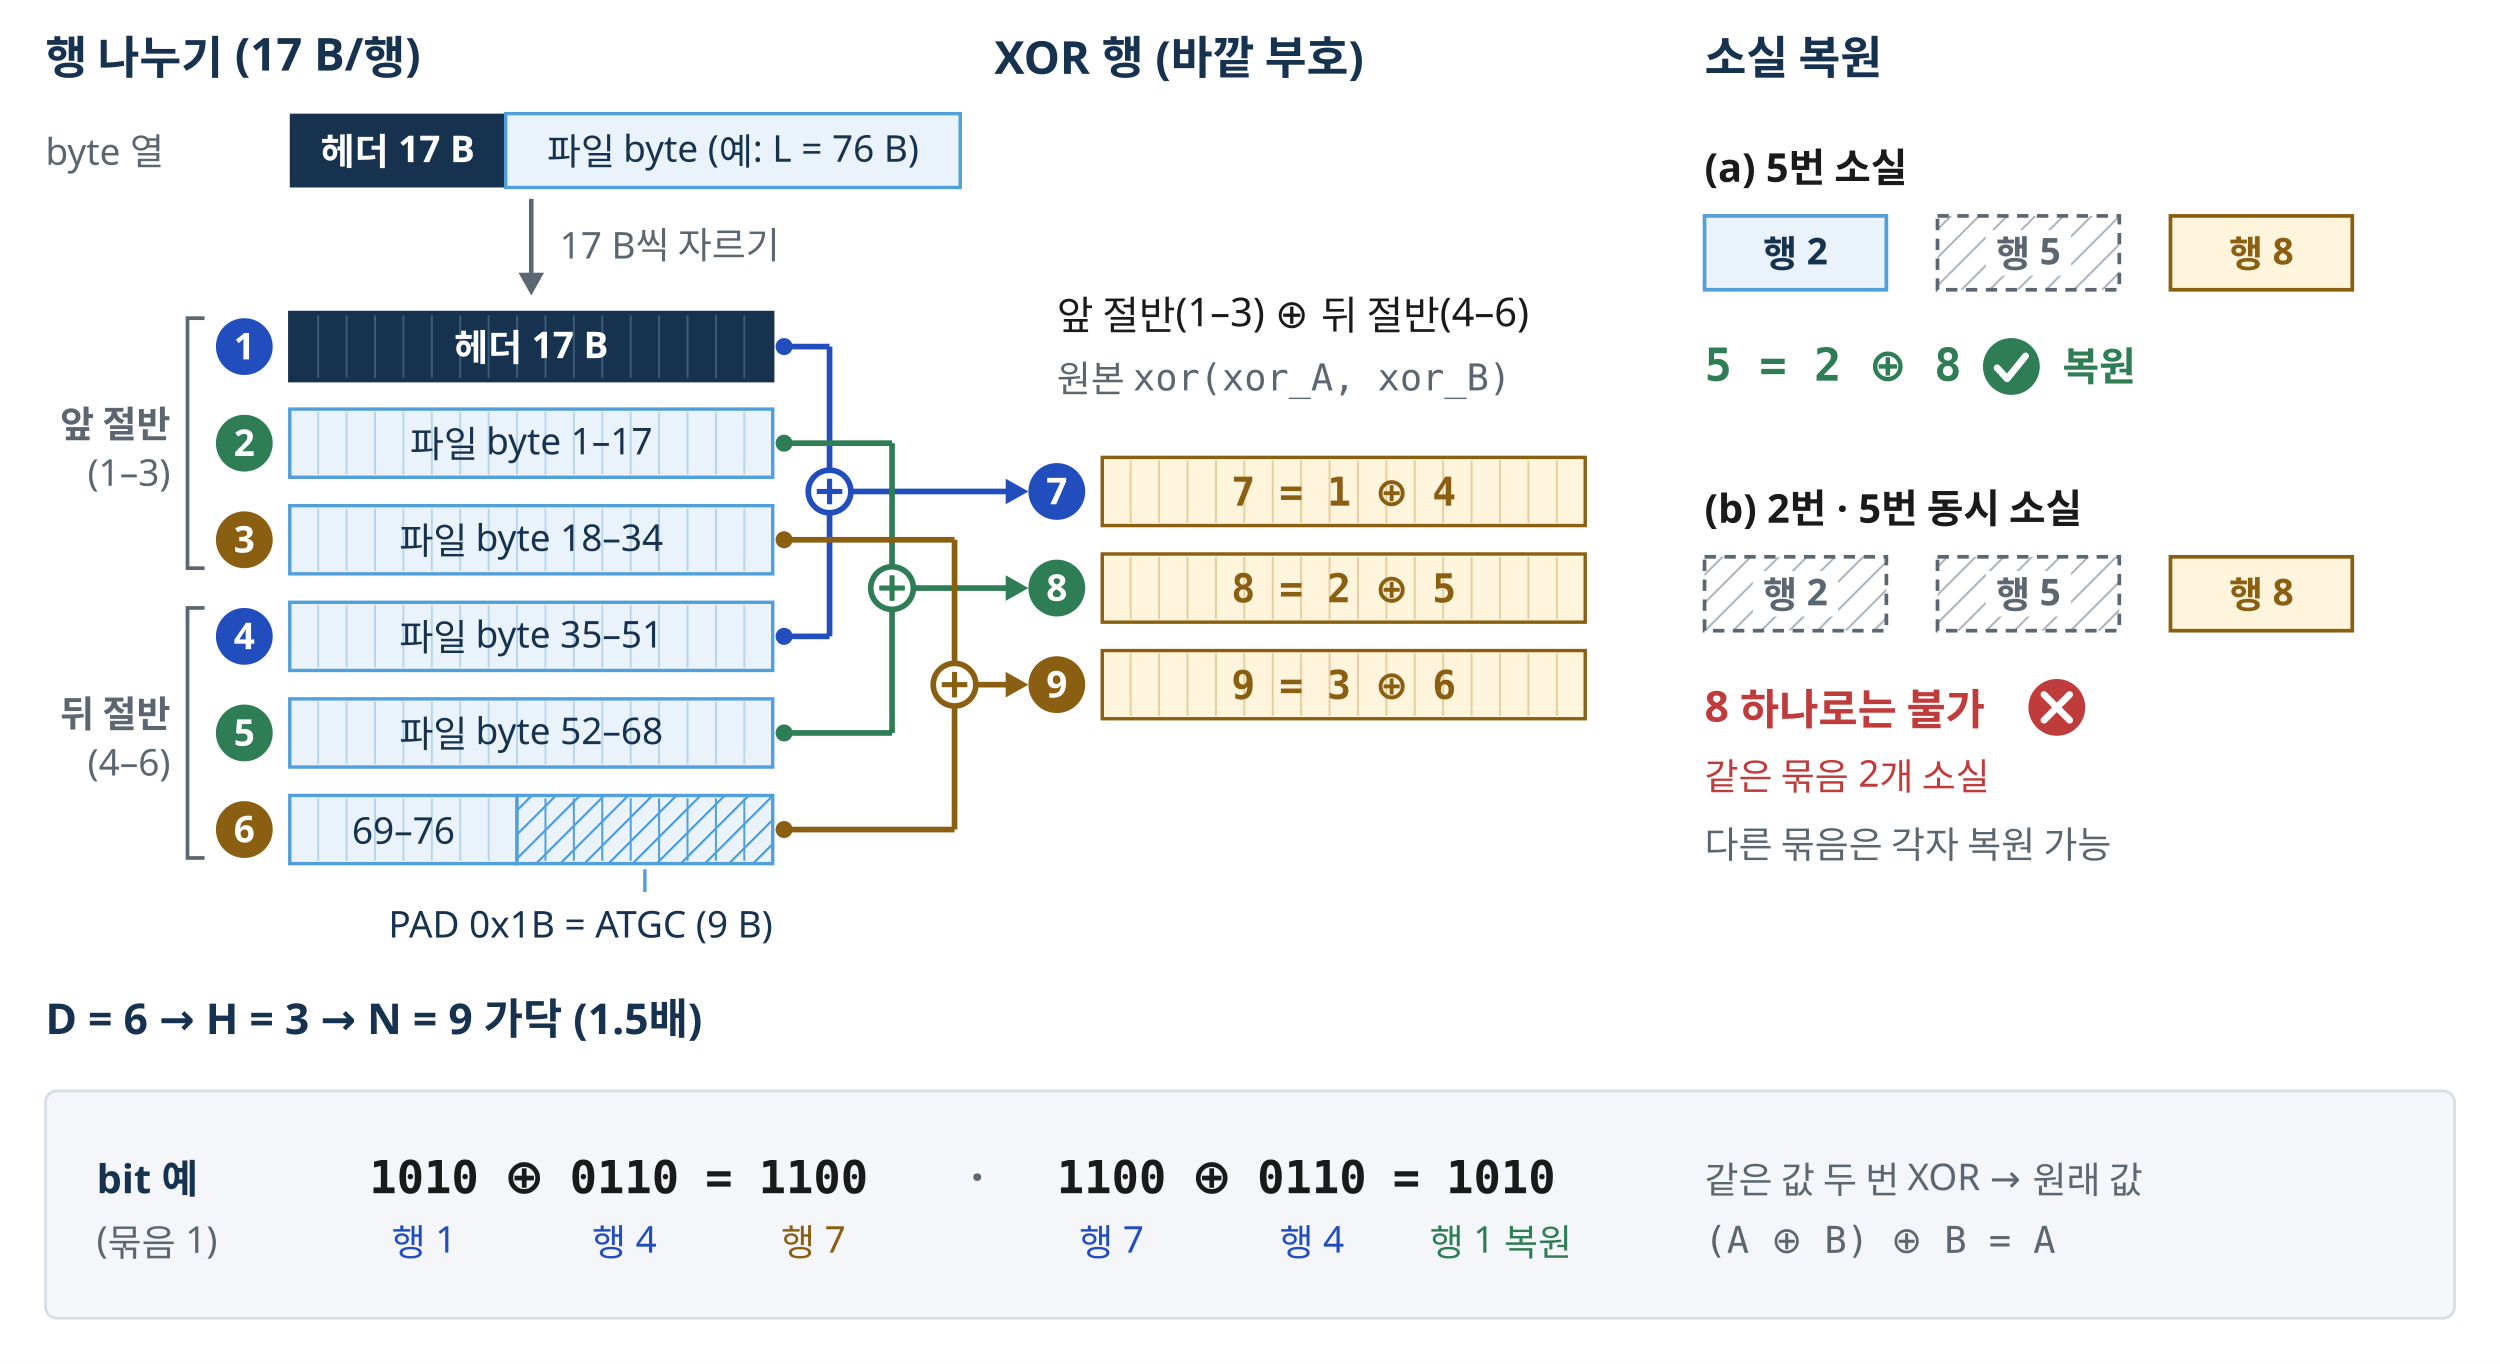
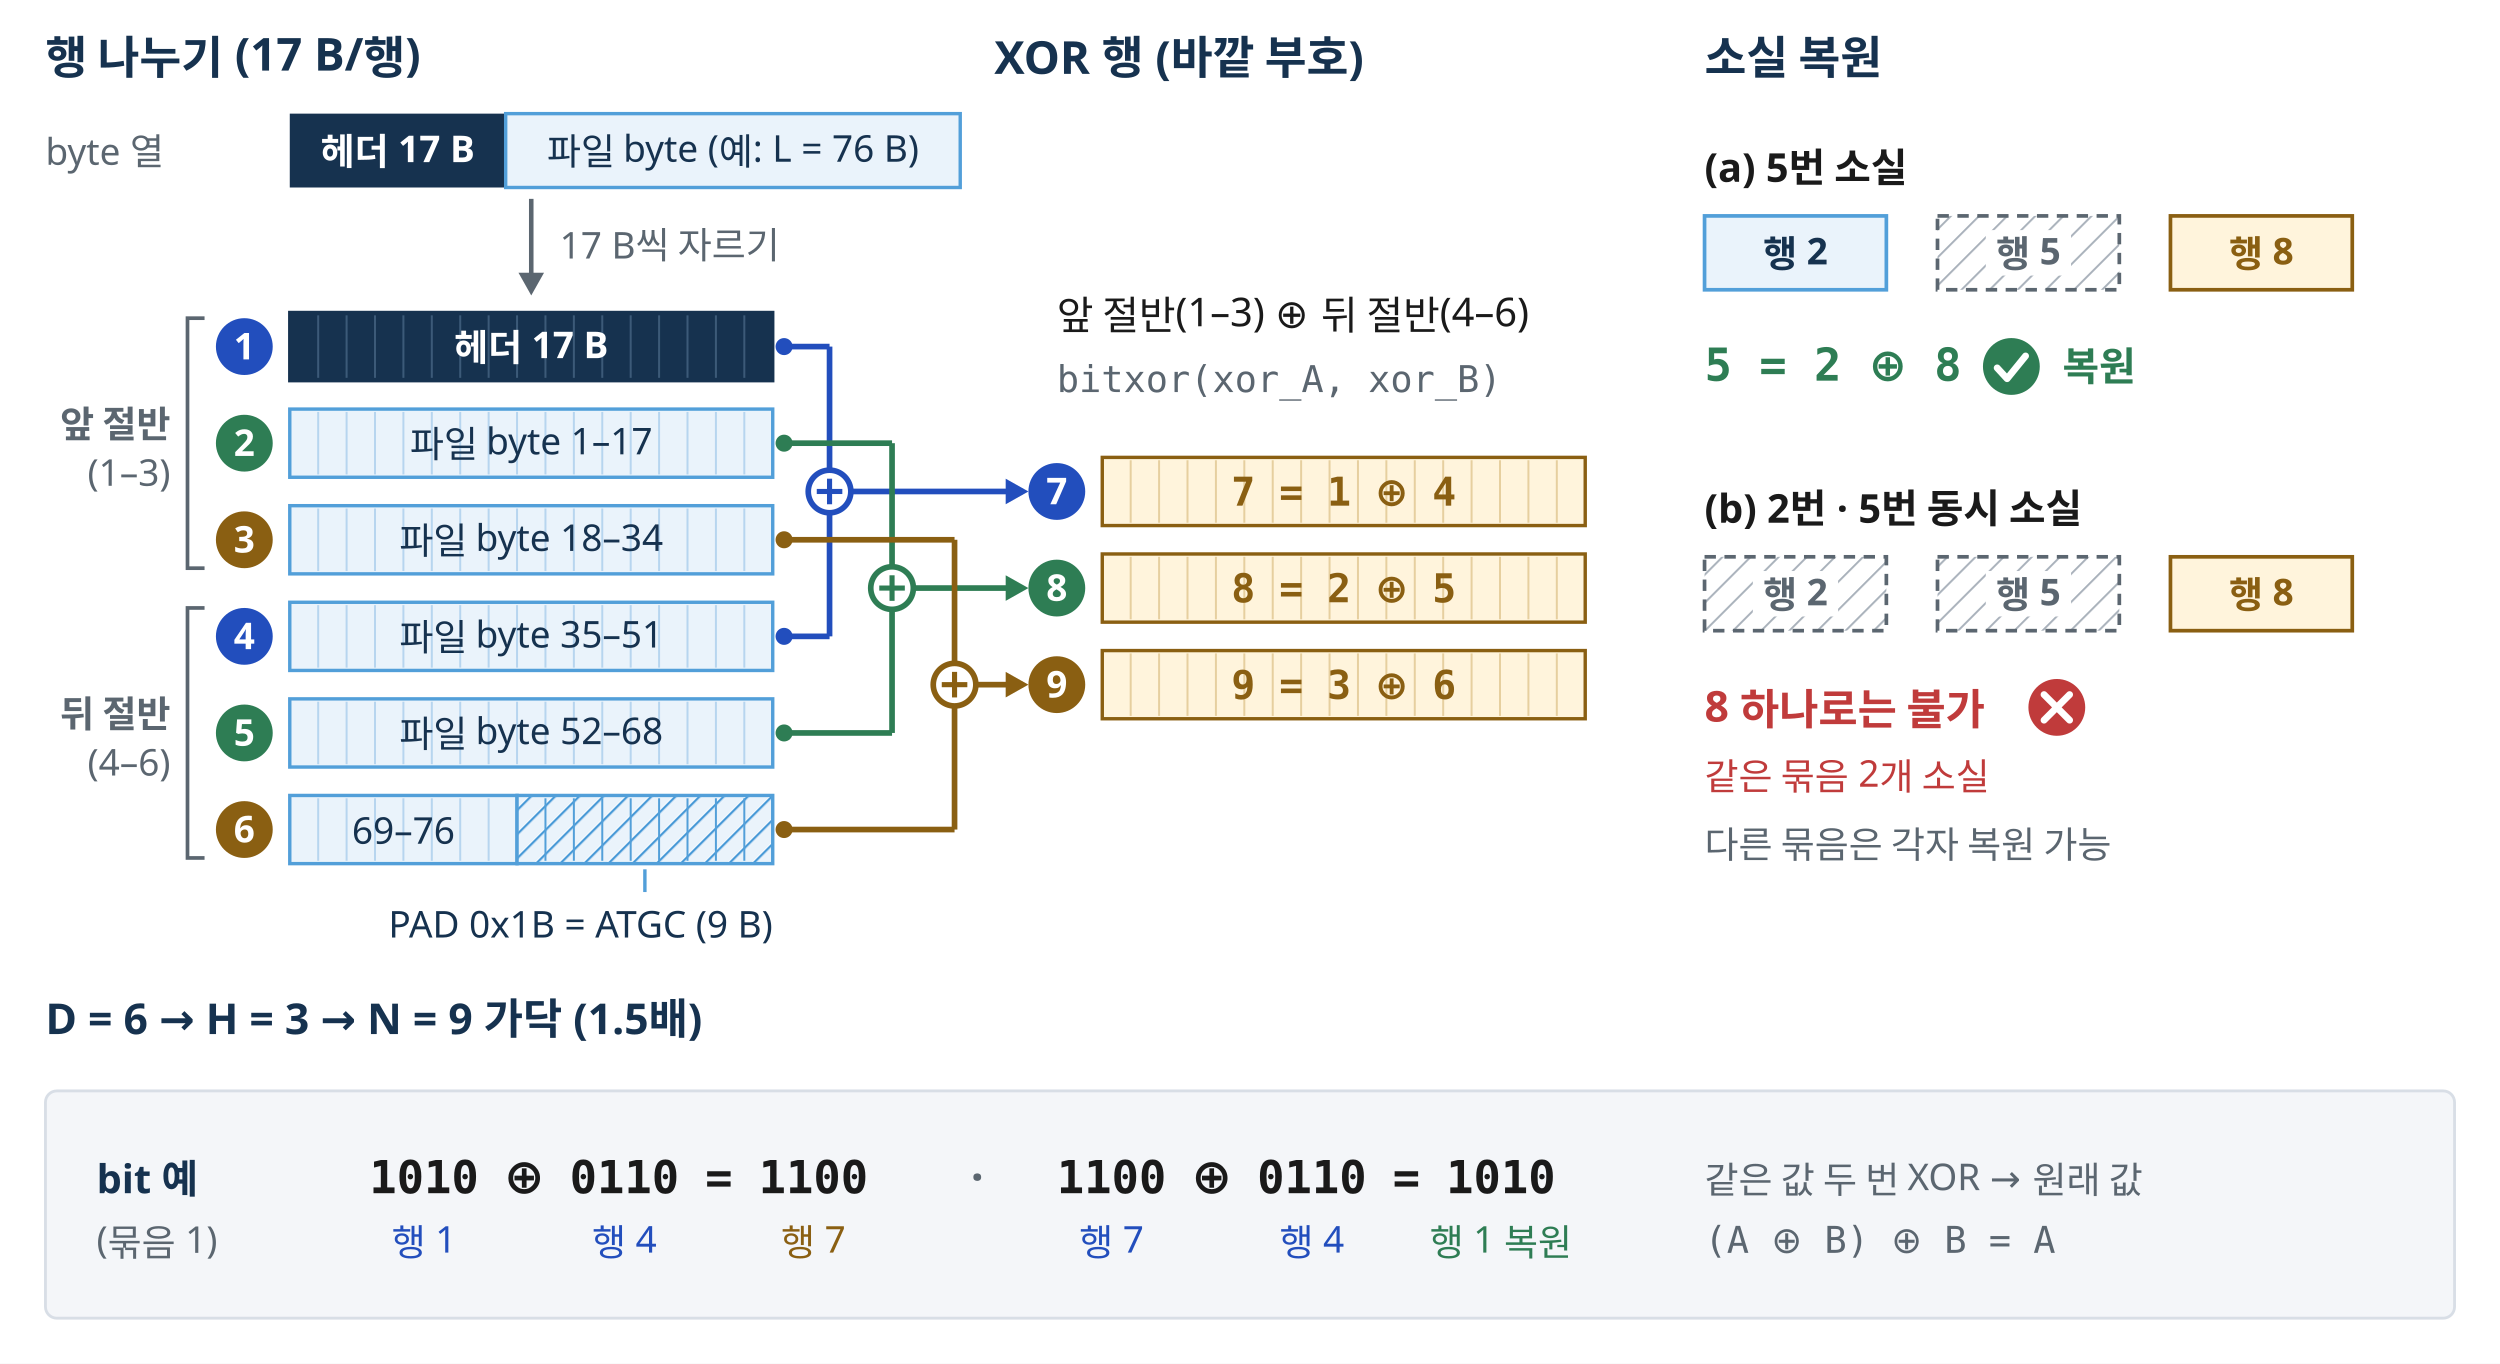
<svg xmlns="http://www.w3.org/2000/svg" viewBox="0 0 880 480" role="img" aria-labelledby="rx-t">
  <defs>
    <pattern id="rx-pad" patternUnits="userSpaceOnUse" width="6" height="6" patternTransform="rotate(45)">
      <rect width="6" height="6" fill="#EAF3FB" />
      <line x1="0" y1="0" x2="0" y2="6" stroke="#529FD9" stroke-width="1.6" />
    </pattern>
    <pattern id="rx-lost" patternUnits="userSpaceOnUse" width="7" height="7" patternTransform="rotate(45)">
      <rect width="7" height="7" fill="#FFFFFF" />
      <line x1="0" y1="0" x2="0" y2="7" stroke="#AEB6BF" stroke-width="1.4" />
    </pattern>
  </defs>
  <rect x="0" y="0" width="880" height="480" fill="#FFFFFF" />
  <text x="16" y="26" font-family="'Apple SD Gothic Neo','Noto Sans KR','Malgun Gothic',sans-serif" font-size="16" fill="#16324F" text-anchor="start" font-weight="700">행 나누기 (17 B/행)</text>
  <text x="16" y="58" font-family="'Apple SD Gothic Neo','Noto Sans KR','Malgun Gothic',sans-serif" font-size="13" fill="#5B6670" text-anchor="start">byte 열</text>
  <rect x="102" y="40" width="76" height="26" fill="#16324F" />
  <text x="140" y="58" font-family="'Apple SD Gothic Neo','Noto Sans KR','Malgun Gothic',sans-serif" font-size="13" fill="#FFFFFF" text-anchor="middle" font-weight="700">헤더 17 B</text>
  <rect x="178" y="40" width="160" height="26" fill="#EAF3FB" stroke="#529FD9" stroke-width="1.2" />
  <text x="258" y="58" font-family="'Apple SD Gothic Neo','Noto Sans KR','Malgun Gothic',sans-serif" font-size="13" fill="#16324F" text-anchor="middle">파일 byte (예: L = 76 B)</text>
  <line x1="187.0" y1="70" x2="187.0" y2="98" stroke="#5B6670" stroke-width="1.6" />
  <path d="M187.0,104 l-4.5,-8 l9,0 z" fill="#5B6670" />
  <text x="197.0" y="91" font-family="'Apple SD Gothic Neo','Noto Sans KR','Malgun Gothic',sans-serif" font-size="13" fill="#5B6670" text-anchor="start">17 B씩 자르기</text>
  <rect x="102" y="110" width="170" height="24" fill="#16324F" stroke="#16324F" stroke-width="1.2" />
  <line x1="112" y1="111" x2="112" y2="133" stroke="#3C5A78" stroke-width="0.7" />
  <line x1="122" y1="111" x2="122" y2="133" stroke="#3C5A78" stroke-width="0.7" />
  <line x1="132" y1="111" x2="132" y2="133" stroke="#3C5A78" stroke-width="0.7" />
  <line x1="142" y1="111" x2="142" y2="133" stroke="#3C5A78" stroke-width="0.7" />
  <line x1="152" y1="111" x2="152" y2="133" stroke="#3C5A78" stroke-width="0.7" />
  <line x1="162" y1="111" x2="162" y2="133" stroke="#3C5A78" stroke-width="0.7" />
  <line x1="172" y1="111" x2="172" y2="133" stroke="#3C5A78" stroke-width="0.7" />
  <line x1="182" y1="111" x2="182" y2="133" stroke="#3C5A78" stroke-width="0.7" />
  <line x1="192" y1="111" x2="192" y2="133" stroke="#3C5A78" stroke-width="0.7" />
  <line x1="202" y1="111" x2="202" y2="133" stroke="#3C5A78" stroke-width="0.7" />
  <line x1="212" y1="111" x2="212" y2="133" stroke="#3C5A78" stroke-width="0.7" />
  <line x1="222" y1="111" x2="222" y2="133" stroke="#3C5A78" stroke-width="0.7" />
  <line x1="232" y1="111" x2="232" y2="133" stroke="#3C5A78" stroke-width="0.7" />
  <line x1="242" y1="111" x2="242" y2="133" stroke="#3C5A78" stroke-width="0.7" />
  <line x1="252" y1="111" x2="252" y2="133" stroke="#3C5A78" stroke-width="0.7" />
  <line x1="262" y1="111" x2="262" y2="133" stroke="#3C5A78" stroke-width="0.7" />
  <text x="187.0" y="127" font-family="'Apple SD Gothic Neo','Noto Sans KR','Malgun Gothic',sans-serif" font-size="13" fill="#FFFFFF" text-anchor="middle" font-weight="700">헤더 17 B</text>
  <circle cx="86" cy="122.0" r="10" fill="#224EBD" />
  <text x="86" y="126.5" font-family="'Apple SD Gothic Neo','Noto Sans KR','Malgun Gothic',sans-serif" font-size="13" fill="#FFFFFF" text-anchor="middle" font-weight="700">1</text>
  <rect x="102" y="144" width="170" height="24" fill="#EAF3FB" stroke="#529FD9" stroke-width="1.2" />
  <line x1="112" y1="145" x2="112" y2="167" stroke="#B7D5EF" stroke-width="0.7" />
  <line x1="122" y1="145" x2="122" y2="167" stroke="#B7D5EF" stroke-width="0.7" />
  <line x1="132" y1="145" x2="132" y2="167" stroke="#B7D5EF" stroke-width="0.7" />
  <line x1="142" y1="145" x2="142" y2="167" stroke="#B7D5EF" stroke-width="0.7" />
  <line x1="152" y1="145" x2="152" y2="167" stroke="#B7D5EF" stroke-width="0.7" />
  <line x1="162" y1="145" x2="162" y2="167" stroke="#B7D5EF" stroke-width="0.7" />
  <line x1="172" y1="145" x2="172" y2="167" stroke="#B7D5EF" stroke-width="0.7" />
  <line x1="182" y1="145" x2="182" y2="167" stroke="#B7D5EF" stroke-width="0.7" />
  <line x1="192" y1="145" x2="192" y2="167" stroke="#B7D5EF" stroke-width="0.7" />
  <line x1="202" y1="145" x2="202" y2="167" stroke="#B7D5EF" stroke-width="0.7" />
  <line x1="212" y1="145" x2="212" y2="167" stroke="#B7D5EF" stroke-width="0.7" />
  <line x1="222" y1="145" x2="222" y2="167" stroke="#B7D5EF" stroke-width="0.7" />
  <line x1="232" y1="145" x2="232" y2="167" stroke="#B7D5EF" stroke-width="0.7" />
  <line x1="242" y1="145" x2="242" y2="167" stroke="#B7D5EF" stroke-width="0.7" />
  <line x1="252" y1="145" x2="252" y2="167" stroke="#B7D5EF" stroke-width="0.7" />
  <line x1="262" y1="145" x2="262" y2="167" stroke="#B7D5EF" stroke-width="0.7" />
  <text x="187.0" y="161" font-family="'Apple SD Gothic Neo','Noto Sans KR','Malgun Gothic',sans-serif" font-size="13" fill="#16324F" text-anchor="middle">파일 byte 1–17</text>
  <circle cx="86" cy="156.0" r="10" fill="#2E7D54" />
  <text x="86" y="160.5" font-family="'Apple SD Gothic Neo','Noto Sans KR','Malgun Gothic',sans-serif" font-size="13" fill="#FFFFFF" text-anchor="middle" font-weight="700">2</text>
  <rect x="102" y="178" width="170" height="24" fill="#EAF3FB" stroke="#529FD9" stroke-width="1.2" />
  <line x1="112" y1="179" x2="112" y2="201" stroke="#B7D5EF" stroke-width="0.7" />
  <line x1="122" y1="179" x2="122" y2="201" stroke="#B7D5EF" stroke-width="0.7" />
  <line x1="132" y1="179" x2="132" y2="201" stroke="#B7D5EF" stroke-width="0.7" />
  <line x1="142" y1="179" x2="142" y2="201" stroke="#B7D5EF" stroke-width="0.7" />
  <line x1="152" y1="179" x2="152" y2="201" stroke="#B7D5EF" stroke-width="0.7" />
  <line x1="162" y1="179" x2="162" y2="201" stroke="#B7D5EF" stroke-width="0.7" />
  <line x1="172" y1="179" x2="172" y2="201" stroke="#B7D5EF" stroke-width="0.7" />
  <line x1="182" y1="179" x2="182" y2="201" stroke="#B7D5EF" stroke-width="0.7" />
  <line x1="192" y1="179" x2="192" y2="201" stroke="#B7D5EF" stroke-width="0.7" />
  <line x1="202" y1="179" x2="202" y2="201" stroke="#B7D5EF" stroke-width="0.7" />
  <line x1="212" y1="179" x2="212" y2="201" stroke="#B7D5EF" stroke-width="0.7" />
  <line x1="222" y1="179" x2="222" y2="201" stroke="#B7D5EF" stroke-width="0.7" />
  <line x1="232" y1="179" x2="232" y2="201" stroke="#B7D5EF" stroke-width="0.7" />
  <line x1="242" y1="179" x2="242" y2="201" stroke="#B7D5EF" stroke-width="0.7" />
  <line x1="252" y1="179" x2="252" y2="201" stroke="#B7D5EF" stroke-width="0.7" />
  <line x1="262" y1="179" x2="262" y2="201" stroke="#B7D5EF" stroke-width="0.7" />
  <text x="187.0" y="195" font-family="'Apple SD Gothic Neo','Noto Sans KR','Malgun Gothic',sans-serif" font-size="13" fill="#16324F" text-anchor="middle">파일 byte 18–34</text>
  <circle cx="86" cy="190.0" r="10" fill="#8A5F12" />
  <text x="86" y="194.5" font-family="'Apple SD Gothic Neo','Noto Sans KR','Malgun Gothic',sans-serif" font-size="13" fill="#FFFFFF" text-anchor="middle" font-weight="700">3</text>
  <rect x="102" y="212" width="170" height="24" fill="#EAF3FB" stroke="#529FD9" stroke-width="1.2" />
  <line x1="112" y1="213" x2="112" y2="235" stroke="#B7D5EF" stroke-width="0.7" />
  <line x1="122" y1="213" x2="122" y2="235" stroke="#B7D5EF" stroke-width="0.7" />
  <line x1="132" y1="213" x2="132" y2="235" stroke="#B7D5EF" stroke-width="0.7" />
  <line x1="142" y1="213" x2="142" y2="235" stroke="#B7D5EF" stroke-width="0.7" />
  <line x1="152" y1="213" x2="152" y2="235" stroke="#B7D5EF" stroke-width="0.7" />
  <line x1="162" y1="213" x2="162" y2="235" stroke="#B7D5EF" stroke-width="0.7" />
  <line x1="172" y1="213" x2="172" y2="235" stroke="#B7D5EF" stroke-width="0.7" />
  <line x1="182" y1="213" x2="182" y2="235" stroke="#B7D5EF" stroke-width="0.7" />
  <line x1="192" y1="213" x2="192" y2="235" stroke="#B7D5EF" stroke-width="0.7" />
  <line x1="202" y1="213" x2="202" y2="235" stroke="#B7D5EF" stroke-width="0.7" />
  <line x1="212" y1="213" x2="212" y2="235" stroke="#B7D5EF" stroke-width="0.7" />
  <line x1="222" y1="213" x2="222" y2="235" stroke="#B7D5EF" stroke-width="0.7" />
  <line x1="232" y1="213" x2="232" y2="235" stroke="#B7D5EF" stroke-width="0.7" />
  <line x1="242" y1="213" x2="242" y2="235" stroke="#B7D5EF" stroke-width="0.7" />
  <line x1="252" y1="213" x2="252" y2="235" stroke="#B7D5EF" stroke-width="0.7" />
  <line x1="262" y1="213" x2="262" y2="235" stroke="#B7D5EF" stroke-width="0.7" />
  <text x="187.0" y="229" font-family="'Apple SD Gothic Neo','Noto Sans KR','Malgun Gothic',sans-serif" font-size="13" fill="#16324F" text-anchor="middle">파일 byte 35–51</text>
  <circle cx="86" cy="224.0" r="10" fill="#224EBD" />
  <text x="86" y="228.5" font-family="'Apple SD Gothic Neo','Noto Sans KR','Malgun Gothic',sans-serif" font-size="13" fill="#FFFFFF" text-anchor="middle" font-weight="700">4</text>
  <rect x="102" y="246" width="170" height="24" fill="#EAF3FB" stroke="#529FD9" stroke-width="1.2" />
  <line x1="112" y1="247" x2="112" y2="269" stroke="#B7D5EF" stroke-width="0.7" />
  <line x1="122" y1="247" x2="122" y2="269" stroke="#B7D5EF" stroke-width="0.7" />
  <line x1="132" y1="247" x2="132" y2="269" stroke="#B7D5EF" stroke-width="0.7" />
  <line x1="142" y1="247" x2="142" y2="269" stroke="#B7D5EF" stroke-width="0.7" />
  <line x1="152" y1="247" x2="152" y2="269" stroke="#B7D5EF" stroke-width="0.7" />
  <line x1="162" y1="247" x2="162" y2="269" stroke="#B7D5EF" stroke-width="0.7" />
  <line x1="172" y1="247" x2="172" y2="269" stroke="#B7D5EF" stroke-width="0.7" />
  <line x1="182" y1="247" x2="182" y2="269" stroke="#B7D5EF" stroke-width="0.7" />
  <line x1="192" y1="247" x2="192" y2="269" stroke="#B7D5EF" stroke-width="0.7" />
  <line x1="202" y1="247" x2="202" y2="269" stroke="#B7D5EF" stroke-width="0.7" />
  <line x1="212" y1="247" x2="212" y2="269" stroke="#B7D5EF" stroke-width="0.7" />
  <line x1="222" y1="247" x2="222" y2="269" stroke="#B7D5EF" stroke-width="0.7" />
  <line x1="232" y1="247" x2="232" y2="269" stroke="#B7D5EF" stroke-width="0.7" />
  <line x1="242" y1="247" x2="242" y2="269" stroke="#B7D5EF" stroke-width="0.7" />
  <line x1="252" y1="247" x2="252" y2="269" stroke="#B7D5EF" stroke-width="0.7" />
  <line x1="262" y1="247" x2="262" y2="269" stroke="#B7D5EF" stroke-width="0.7" />
  <text x="187.0" y="263" font-family="'Apple SD Gothic Neo','Noto Sans KR','Malgun Gothic',sans-serif" font-size="13" fill="#16324F" text-anchor="middle">파일 byte 52–68</text>
  <circle cx="86" cy="258.0" r="10" fill="#2E7D54" />
  <text x="86" y="262.5" font-family="'Apple SD Gothic Neo','Noto Sans KR','Malgun Gothic',sans-serif" font-size="13" fill="#FFFFFF" text-anchor="middle" font-weight="700">5</text>
  <rect x="102" y="280" width="80" height="24" fill="#EAF3FB" stroke="#529FD9" stroke-width="1.2" />
  <line x1="112" y1="281" x2="112" y2="303" stroke="#B7D5EF" stroke-width="0.7" />
  <line x1="122" y1="281" x2="122" y2="303" stroke="#B7D5EF" stroke-width="0.7" />
  <line x1="132" y1="281" x2="132" y2="303" stroke="#B7D5EF" stroke-width="0.7" />
  <line x1="142" y1="281" x2="142" y2="303" stroke="#B7D5EF" stroke-width="0.7" />
  <line x1="152" y1="281" x2="152" y2="303" stroke="#B7D5EF" stroke-width="0.7" />
  <line x1="162" y1="281" x2="162" y2="303" stroke="#B7D5EF" stroke-width="0.7" />
  <line x1="172" y1="281" x2="172" y2="303" stroke="#B7D5EF" stroke-width="0.7" />
  <rect x="182" y="280" width="90" height="24" fill="url(#rx-pad)" stroke="#529FD9" stroke-width="1.2" />
  <line x1="192" y1="281" x2="192" y2="303" stroke="#529FD9" stroke-width="0.7" />
  <line x1="202" y1="281" x2="202" y2="303" stroke="#529FD9" stroke-width="0.7" />
  <line x1="212" y1="281" x2="212" y2="303" stroke="#529FD9" stroke-width="0.7" />
  <line x1="222" y1="281" x2="222" y2="303" stroke="#529FD9" stroke-width="0.7" />
  <line x1="232" y1="281" x2="232" y2="303" stroke="#529FD9" stroke-width="0.7" />
  <line x1="242" y1="281" x2="242" y2="303" stroke="#529FD9" stroke-width="0.7" />
  <line x1="252" y1="281" x2="252" y2="303" stroke="#529FD9" stroke-width="0.7" />
  <line x1="262" y1="281" x2="262" y2="303" stroke="#529FD9" stroke-width="0.7" />
  <text x="142.0" y="297" font-family="'Apple SD Gothic Neo','Noto Sans KR','Malgun Gothic',sans-serif" font-size="13" fill="#16324F" text-anchor="middle">69–76</text>
  <line x1="227.0" y1="306" x2="227.0" y2="314" stroke="#529FD9" stroke-width="1.2" />
  <text x="272" y="330" font-family="'Apple SD Gothic Neo','Noto Sans KR','Malgun Gothic',sans-serif" font-size="13" fill="#16324F" text-anchor="end">PAD 0x1B = ATGC (9 B)</text>
  <circle cx="86" cy="292.0" r="10" fill="#8A5F12" />
  <text x="86" y="296.5" font-family="'Apple SD Gothic Neo','Noto Sans KR','Malgun Gothic',sans-serif" font-size="13" fill="#FFFFFF" text-anchor="middle" font-weight="700">6</text>
  <path d="M72,112 h-6 V200 h6" fill="none" stroke="#5B6670" stroke-width="1.3" />
  <text x="60" y="154.0" font-family="'Apple SD Gothic Neo','Noto Sans KR','Malgun Gothic',sans-serif" font-size="13" fill="#5B6670" text-anchor="end" font-weight="700">앞 절반</text>
  <text x="60" y="171.0" font-family="'Apple SD Gothic Neo','Noto Sans KR','Malgun Gothic',sans-serif" font-size="13" fill="#5B6670" text-anchor="end">(1–3)</text>
  <path d="M72,214 h-6 V302 h6" fill="none" stroke="#5B6670" stroke-width="1.3" />
  <text x="60" y="256.0" font-family="'Apple SD Gothic Neo','Noto Sans KR','Malgun Gothic',sans-serif" font-size="13" fill="#5B6670" text-anchor="end" font-weight="700">뒤 절반</text>
  <text x="60" y="273.0" font-family="'Apple SD Gothic Neo','Noto Sans KR','Malgun Gothic',sans-serif" font-size="13" fill="#5B6670" text-anchor="end">(4–6)</text>
  <text x="16" y="364" font-family="'Apple SD Gothic Neo','Noto Sans KR','Malgun Gothic',sans-serif" font-size="15" fill="#16324F" text-anchor="start" font-weight="700">D = 6 → H = 3 → N = 9 가닥 (1.5배)</text>
  <text x="350" y="26" font-family="'Apple SD Gothic Neo','Noto Sans KR','Malgun Gothic',sans-serif" font-size="16" fill="#16324F" text-anchor="start" font-weight="700">XOR 행 (바깥 부호)</text>
  <text x="372" y="116" font-family="'Apple SD Gothic Neo','Noto Sans KR','Malgun Gothic',sans-serif" font-size="14" fill="#1A1A1A" text-anchor="start">앞 절반(1–3) ⊕ 뒤 절반(4–6)</text>
-   <text x="372" y="138" font-family="Menlo,Consolas,monospace" font-size="13" fill="#5B6670" text-anchor="start">원본 xor(xor_A, xor_B)</text>
+   <text x="372" y="138" font-family="Menlo,Consolas,monospace" font-size="13" fill="#5B6670" text-anchor="start">bitxor(xor_A, xor_B)</text>
  <circle cx="276" cy="122.0" r="3" fill="#224EBD" />
  <line x1="276" y1="122.0" x2="292" y2="122.0" stroke="#224EBD" stroke-width="2" />
  <circle cx="276" cy="224.0" r="3" fill="#224EBD" />
  <line x1="276" y1="224.0" x2="292" y2="224.0" stroke="#224EBD" stroke-width="2" />
  <line x1="292" y1="122.0" x2="292" y2="224.0" stroke="#224EBD" stroke-width="2" />
  <circle cx="292" cy="173.0" r="7.5" fill="#FFFFFF" stroke="#224EBD" stroke-width="2" />
  <path d="M287.5,173.0 h9 M292,168.5 v9" fill="none" stroke="#224EBD" stroke-width="1.8" />
  <line x1="299.5" y1="173.0" x2="360" y2="173.0" stroke="#224EBD" stroke-width="2" />
  <path d="M362,173.0 l-8,-4.5 l0,9 z" fill="#224EBD" />
  <rect x="388" y="161.0" width="170" height="24" fill="#FFF4DC" stroke="#8A5F12" stroke-width="1.2" />
  <line x1="398" y1="162.0" x2="398" y2="184.0" stroke="#E6CF9F" stroke-width="0.7" />
  <line x1="408" y1="162.0" x2="408" y2="184.0" stroke="#E6CF9F" stroke-width="0.7" />
  <line x1="418" y1="162.0" x2="418" y2="184.0" stroke="#E6CF9F" stroke-width="0.7" />
  <line x1="428" y1="162.0" x2="428" y2="184.0" stroke="#E6CF9F" stroke-width="0.7" />
  <line x1="438" y1="162.0" x2="438" y2="184.0" stroke="#E6CF9F" stroke-width="0.7" />
  <line x1="448" y1="162.0" x2="448" y2="184.0" stroke="#E6CF9F" stroke-width="0.7" />
  <line x1="458" y1="162.0" x2="458" y2="184.0" stroke="#E6CF9F" stroke-width="0.7" />
  <line x1="468" y1="162.0" x2="468" y2="184.0" stroke="#E6CF9F" stroke-width="0.7" />
  <line x1="478" y1="162.0" x2="478" y2="184.0" stroke="#E6CF9F" stroke-width="0.7" />
  <line x1="488" y1="162.0" x2="488" y2="184.0" stroke="#E6CF9F" stroke-width="0.7" />
  <line x1="498" y1="162.0" x2="498" y2="184.0" stroke="#E6CF9F" stroke-width="0.7" />
  <line x1="508" y1="162.0" x2="508" y2="184.0" stroke="#E6CF9F" stroke-width="0.7" />
  <line x1="518" y1="162.0" x2="518" y2="184.0" stroke="#E6CF9F" stroke-width="0.7" />
  <line x1="528" y1="162.0" x2="528" y2="184.0" stroke="#E6CF9F" stroke-width="0.7" />
  <line x1="538" y1="162.0" x2="538" y2="184.0" stroke="#E6CF9F" stroke-width="0.7" />
  <line x1="548" y1="162.0" x2="548" y2="184.0" stroke="#E6CF9F" stroke-width="0.7" />
  <circle cx="372" cy="173.0" r="10" fill="#224EBD" />
  <text x="372" y="177.5" font-family="'Apple SD Gothic Neo','Noto Sans KR','Malgun Gothic',sans-serif" font-size="13" fill="#FFFFFF" text-anchor="middle" font-weight="700">7</text>
  <text x="473.0" y="178.0" font-family="Menlo,Consolas,monospace" font-size="14" fill="#8A5F12" text-anchor="middle" font-weight="700">7 = 1 <tspan font-family="'Apple SD Gothic Neo','Noto Sans KR','Malgun Gothic',sans-serif">⊕</tspan> 4</text>
  <circle cx="276" cy="156.0" r="3" fill="#2E7D54" />
  <line x1="276" y1="156.0" x2="314" y2="156.0" stroke="#2E7D54" stroke-width="2" />
  <circle cx="276" cy="258.0" r="3" fill="#2E7D54" />
  <line x1="276" y1="258.0" x2="314" y2="258.0" stroke="#2E7D54" stroke-width="2" />
  <line x1="314" y1="156.0" x2="314" y2="258.0" stroke="#2E7D54" stroke-width="2" />
  <circle cx="314" cy="207.0" r="7.5" fill="#FFFFFF" stroke="#2E7D54" stroke-width="2" />
  <path d="M309.5,207.0 h9 M314,202.5 v9" fill="none" stroke="#2E7D54" stroke-width="1.8" />
  <line x1="321.5" y1="207.0" x2="360" y2="207.0" stroke="#2E7D54" stroke-width="2" />
  <path d="M362,207.0 l-8,-4.5 l0,9 z" fill="#2E7D54" />
  <rect x="388" y="195.0" width="170" height="24" fill="#FFF4DC" stroke="#8A5F12" stroke-width="1.2" />
  <line x1="398" y1="196.0" x2="398" y2="218.0" stroke="#E6CF9F" stroke-width="0.7" />
  <line x1="408" y1="196.0" x2="408" y2="218.0" stroke="#E6CF9F" stroke-width="0.7" />
  <line x1="418" y1="196.0" x2="418" y2="218.0" stroke="#E6CF9F" stroke-width="0.7" />
  <line x1="428" y1="196.0" x2="428" y2="218.0" stroke="#E6CF9F" stroke-width="0.7" />
  <line x1="438" y1="196.0" x2="438" y2="218.0" stroke="#E6CF9F" stroke-width="0.7" />
  <line x1="448" y1="196.0" x2="448" y2="218.0" stroke="#E6CF9F" stroke-width="0.7" />
  <line x1="458" y1="196.0" x2="458" y2="218.0" stroke="#E6CF9F" stroke-width="0.7" />
  <line x1="468" y1="196.0" x2="468" y2="218.0" stroke="#E6CF9F" stroke-width="0.7" />
  <line x1="478" y1="196.0" x2="478" y2="218.0" stroke="#E6CF9F" stroke-width="0.7" />
  <line x1="488" y1="196.0" x2="488" y2="218.0" stroke="#E6CF9F" stroke-width="0.7" />
  <line x1="498" y1="196.0" x2="498" y2="218.0" stroke="#E6CF9F" stroke-width="0.7" />
  <line x1="508" y1="196.0" x2="508" y2="218.0" stroke="#E6CF9F" stroke-width="0.7" />
  <line x1="518" y1="196.0" x2="518" y2="218.0" stroke="#E6CF9F" stroke-width="0.7" />
  <line x1="528" y1="196.0" x2="528" y2="218.0" stroke="#E6CF9F" stroke-width="0.7" />
  <line x1="538" y1="196.0" x2="538" y2="218.0" stroke="#E6CF9F" stroke-width="0.7" />
  <line x1="548" y1="196.0" x2="548" y2="218.0" stroke="#E6CF9F" stroke-width="0.7" />
  <circle cx="372" cy="207.0" r="10" fill="#2E7D54" />
  <text x="372" y="211.5" font-family="'Apple SD Gothic Neo','Noto Sans KR','Malgun Gothic',sans-serif" font-size="13" fill="#FFFFFF" text-anchor="middle" font-weight="700">8</text>
  <text x="473.0" y="212.0" font-family="Menlo,Consolas,monospace" font-size="14" fill="#8A5F12" text-anchor="middle" font-weight="700">8 = 2 <tspan font-family="'Apple SD Gothic Neo','Noto Sans KR','Malgun Gothic',sans-serif">⊕</tspan> 5</text>
  <circle cx="276" cy="190.0" r="3" fill="#8A5F12" />
  <line x1="276" y1="190.0" x2="336" y2="190.0" stroke="#8A5F12" stroke-width="2" />
  <circle cx="276" cy="292.0" r="3" fill="#8A5F12" />
  <line x1="276" y1="292.0" x2="336" y2="292.0" stroke="#8A5F12" stroke-width="2" />
  <line x1="336" y1="190.0" x2="336" y2="292.0" stroke="#8A5F12" stroke-width="2" />
  <circle cx="336" cy="241.0" r="7.5" fill="#FFFFFF" stroke="#8A5F12" stroke-width="2" />
  <path d="M331.5,241.0 h9 M336,236.5 v9" fill="none" stroke="#8A5F12" stroke-width="1.8" />
  <line x1="343.5" y1="241.0" x2="360" y2="241.0" stroke="#8A5F12" stroke-width="2" />
  <path d="M362,241.0 l-8,-4.5 l0,9 z" fill="#8A5F12" />
  <rect x="388" y="229.0" width="170" height="24" fill="#FFF4DC" stroke="#8A5F12" stroke-width="1.2" />
  <line x1="398" y1="230.0" x2="398" y2="252.0" stroke="#E6CF9F" stroke-width="0.7" />
  <line x1="408" y1="230.0" x2="408" y2="252.0" stroke="#E6CF9F" stroke-width="0.7" />
  <line x1="418" y1="230.0" x2="418" y2="252.0" stroke="#E6CF9F" stroke-width="0.7" />
  <line x1="428" y1="230.0" x2="428" y2="252.0" stroke="#E6CF9F" stroke-width="0.7" />
  <line x1="438" y1="230.0" x2="438" y2="252.0" stroke="#E6CF9F" stroke-width="0.7" />
  <line x1="448" y1="230.0" x2="448" y2="252.0" stroke="#E6CF9F" stroke-width="0.7" />
  <line x1="458" y1="230.0" x2="458" y2="252.0" stroke="#E6CF9F" stroke-width="0.7" />
  <line x1="468" y1="230.0" x2="468" y2="252.0" stroke="#E6CF9F" stroke-width="0.7" />
  <line x1="478" y1="230.0" x2="478" y2="252.0" stroke="#E6CF9F" stroke-width="0.7" />
  <line x1="488" y1="230.0" x2="488" y2="252.0" stroke="#E6CF9F" stroke-width="0.7" />
  <line x1="498" y1="230.0" x2="498" y2="252.0" stroke="#E6CF9F" stroke-width="0.7" />
  <line x1="508" y1="230.0" x2="508" y2="252.0" stroke="#E6CF9F" stroke-width="0.7" />
  <line x1="518" y1="230.0" x2="518" y2="252.0" stroke="#E6CF9F" stroke-width="0.7" />
  <line x1="528" y1="230.0" x2="528" y2="252.0" stroke="#E6CF9F" stroke-width="0.7" />
  <line x1="538" y1="230.0" x2="538" y2="252.0" stroke="#E6CF9F" stroke-width="0.7" />
  <line x1="548" y1="230.0" x2="548" y2="252.0" stroke="#E6CF9F" stroke-width="0.7" />
  <circle cx="372" cy="241.0" r="10" fill="#8A5F12" />
  <text x="372" y="245.5" font-family="'Apple SD Gothic Neo','Noto Sans KR','Malgun Gothic',sans-serif" font-size="13" fill="#FFFFFF" text-anchor="middle" font-weight="700">9</text>
  <text x="473.0" y="246.0" font-family="Menlo,Consolas,monospace" font-size="14" fill="#8A5F12" text-anchor="middle" font-weight="700">9 = 3 <tspan font-family="'Apple SD Gothic Neo','Noto Sans KR','Malgun Gothic',sans-serif">⊕</tspan> 6</text>
  <text x="600" y="26" font-family="'Apple SD Gothic Neo','Noto Sans KR','Malgun Gothic',sans-serif" font-size="16" fill="#16324F" text-anchor="start" font-weight="700">소실 복원</text>
  <text x="600" y="64" font-family="'Apple SD Gothic Neo','Noto Sans KR','Malgun Gothic',sans-serif" font-size="14" fill="#1A1A1A" text-anchor="start" font-weight="700">(a) 5번 소실</text>
  <rect x="600" y="76" width="64" height="26" fill="#EAF3FB" stroke="#529FD9" stroke-width="1.3" />
  <text x="632.0" y="94" font-family="'Apple SD Gothic Neo','Noto Sans KR','Malgun Gothic',sans-serif" font-size="13" fill="#16324F" text-anchor="middle" font-weight="700">행 2</text>
  <rect x="682" y="76" width="64" height="26" fill="url(#rx-lost)" stroke="#5B6670" stroke-width="1.3" stroke-dasharray="4 3" />
  <rect x="699.0" y="81" width="30" height="16" fill="#FFFFFF" />
  <text x="714.0" y="94" font-family="'Apple SD Gothic Neo','Noto Sans KR','Malgun Gothic',sans-serif" font-size="13" fill="#5B6670" text-anchor="middle" font-weight="700">행 5</text>
  <rect x="764" y="76" width="64" height="26" fill="#FFF4DC" stroke="#8A5F12" stroke-width="1.3" />
  <text x="796.0" y="94" font-family="'Apple SD Gothic Neo','Noto Sans KR','Malgun Gothic',sans-serif" font-size="13" fill="#8A5F12" text-anchor="middle" font-weight="700">행 8</text>
  <text x="600" y="134" font-family="Menlo,Consolas,monospace" font-size="16" fill="#2E7D54" text-anchor="start" font-weight="700">5 = 2 <tspan font-family="'Apple SD Gothic Neo','Noto Sans KR','Malgun Gothic',sans-serif">⊕</tspan> 8</text>
  <circle cx="708" cy="129" r="10" fill="#2E7D54" />
  <path d="M703,129.5 l3.5,3.8 l6.5,-8" fill="none" stroke="#FFFFFF" stroke-width="2.4" stroke-linecap="round" stroke-linejoin="round" />
  <text x="726" y="134" font-family="'Apple SD Gothic Neo','Noto Sans KR','Malgun Gothic',sans-serif" font-size="14" fill="#2E7D54" text-anchor="start" font-weight="700">복원</text>
  <text x="600" y="184" font-family="'Apple SD Gothic Neo','Noto Sans KR','Malgun Gothic',sans-serif" font-size="14" fill="#1A1A1A" text-anchor="start" font-weight="700">(b) 2번 · 5번 동시 소실</text>
  <rect x="600" y="196" width="64" height="26" fill="url(#rx-lost)" stroke="#5B6670" stroke-width="1.3" stroke-dasharray="4 3" />
  <rect x="617.0" y="201" width="30" height="16" fill="#FFFFFF" />
  <text x="632.0" y="214" font-family="'Apple SD Gothic Neo','Noto Sans KR','Malgun Gothic',sans-serif" font-size="13" fill="#5B6670" text-anchor="middle" font-weight="700">행 2</text>
  <rect x="682" y="196" width="64" height="26" fill="url(#rx-lost)" stroke="#5B6670" stroke-width="1.3" stroke-dasharray="4 3" />
  <rect x="699.0" y="201" width="30" height="16" fill="#FFFFFF" />
  <text x="714.0" y="214" font-family="'Apple SD Gothic Neo','Noto Sans KR','Malgun Gothic',sans-serif" font-size="13" fill="#5B6670" text-anchor="middle" font-weight="700">행 5</text>
  <rect x="764" y="196" width="64" height="26" fill="#FFF4DC" stroke="#8A5F12" stroke-width="1.3" />
  <text x="796.0" y="214" font-family="'Apple SD Gothic Neo','Noto Sans KR','Malgun Gothic',sans-serif" font-size="13" fill="#8A5F12" text-anchor="middle" font-weight="700">행 8</text>
  <text x="600" y="254" font-family="'Apple SD Gothic Neo','Noto Sans KR','Malgun Gothic',sans-serif" font-size="15" fill="#C03B3B" text-anchor="start" font-weight="700">8 하나로는 불가</text>
  <circle cx="724" cy="249" r="10" fill="#C03B3B" />
  <path d="M719.5,244.5 l9,9 M728.5,244.5 l-9,9" fill="none" stroke="#FFFFFF" stroke-width="2.4" stroke-linecap="round" />
  <text x="600" y="278" font-family="'Apple SD Gothic Neo','Noto Sans KR','Malgun Gothic',sans-serif" font-size="13" fill="#C03B3B" text-anchor="start">같은 묶음 2개 소실</text>
  <text x="600" y="302" font-family="'Apple SD Gothic Neo','Noto Sans KR','Malgun Gothic',sans-serif" font-size="13" fill="#5B6670" text-anchor="start">다른 묶음은 각자 복원 가능</text>
  <rect x="16" y="384" width="848" height="80" rx="4" fill="#F4F6F9" stroke="#D8DEE6" stroke-width="1" />
  <text x="34" y="420" font-family="'Apple SD Gothic Neo','Noto Sans KR','Malgun Gothic',sans-serif" font-size="14" fill="#16324F" text-anchor="start" font-weight="700">bit 예</text>
  <text x="34" y="441" font-family="'Apple SD Gothic Neo','Noto Sans KR','Malgun Gothic',sans-serif" font-size="13" fill="#5B6670" text-anchor="start">(묶음 1)</text>
  <text x="130" y="420" font-family="Menlo,Consolas,monospace" font-size="16" fill="#1A1A1A" text-anchor="start" font-weight="700">1010</text>
  <text x="184.52" y="420" font-family="'Apple SD Gothic Neo','Noto Sans KR','Malgun Gothic',sans-serif" font-size="17" fill="#1A1A1A" text-anchor="middle" font-weight="700">⊕</text>
  <text x="200.52" y="420" font-family="Menlo,Consolas,monospace" font-size="16" fill="#1A1A1A" text-anchor="start" font-weight="700">0110</text>
  <text x="253.04" y="420" font-family="Menlo,Consolas,monospace" font-size="16" fill="#1A1A1A" text-anchor="middle" font-weight="700">=</text>
  <text x="267.04" y="420" font-family="Menlo,Consolas,monospace" font-size="16" fill="#1A1A1A" text-anchor="start" font-weight="700">1100</text>
  <text x="149.26" y="442" font-family="'Apple SD Gothic Neo','Noto Sans KR','Malgun Gothic',sans-serif" font-size="13" fill="#224EBD" text-anchor="middle">행 1</text>
  <text x="219.78" y="442" font-family="'Apple SD Gothic Neo','Noto Sans KR','Malgun Gothic',sans-serif" font-size="13" fill="#224EBD" text-anchor="middle">행 4</text>
  <text x="286.3" y="442" font-family="'Apple SD Gothic Neo','Noto Sans KR','Malgun Gothic',sans-serif" font-size="13" fill="#8A5F12" text-anchor="middle">행 7</text>
  <text x="344" y="420" font-family="'Apple SD Gothic Neo','Noto Sans KR','Malgun Gothic',sans-serif" font-size="16" fill="#5B6670" text-anchor="middle" font-weight="700">·</text>
  <text x="372" y="420" font-family="Menlo,Consolas,monospace" font-size="16" fill="#1A1A1A" text-anchor="start" font-weight="700">1100</text>
  <text x="426.52" y="420" font-family="'Apple SD Gothic Neo','Noto Sans KR','Malgun Gothic',sans-serif" font-size="17" fill="#1A1A1A" text-anchor="middle" font-weight="700">⊕</text>
  <text x="442.52" y="420" font-family="Menlo,Consolas,monospace" font-size="16" fill="#1A1A1A" text-anchor="start" font-weight="700">0110</text>
  <text x="495.04" y="420" font-family="Menlo,Consolas,monospace" font-size="16" fill="#1A1A1A" text-anchor="middle" font-weight="700">=</text>
  <text x="509.04" y="420" font-family="Menlo,Consolas,monospace" font-size="16" fill="#1A1A1A" text-anchor="start" font-weight="700">1010</text>
  <text x="391.26" y="442" font-family="'Apple SD Gothic Neo','Noto Sans KR','Malgun Gothic',sans-serif" font-size="13" fill="#224EBD" text-anchor="middle">행 7</text>
  <text x="461.78" y="442" font-family="'Apple SD Gothic Neo','Noto Sans KR','Malgun Gothic',sans-serif" font-size="13" fill="#224EBD" text-anchor="middle">행 4</text>
  <text x="528.3" y="442" font-family="'Apple SD Gothic Neo','Noto Sans KR','Malgun Gothic',sans-serif" font-size="13" fill="#2E7D54" text-anchor="middle">행 1 복원</text>
  <text x="600" y="420" font-family="'Apple SD Gothic Neo','Noto Sans KR','Malgun Gothic',sans-serif" font-size="13" fill="#5B6670" text-anchor="start">같은 값 두 번 XOR → 원래 값</text>
  <text x="600" y="441" font-family="Menlo,Consolas,monospace" font-size="13" fill="#5B6670" text-anchor="start">(A <tspan font-family="'Apple SD Gothic Neo','Noto Sans KR','Malgun Gothic',sans-serif">⊕</tspan> B) <tspan font-family="'Apple SD Gothic Neo','Noto Sans KR','Malgun Gothic',sans-serif">⊕</tspan> B = A</text>
</svg>
